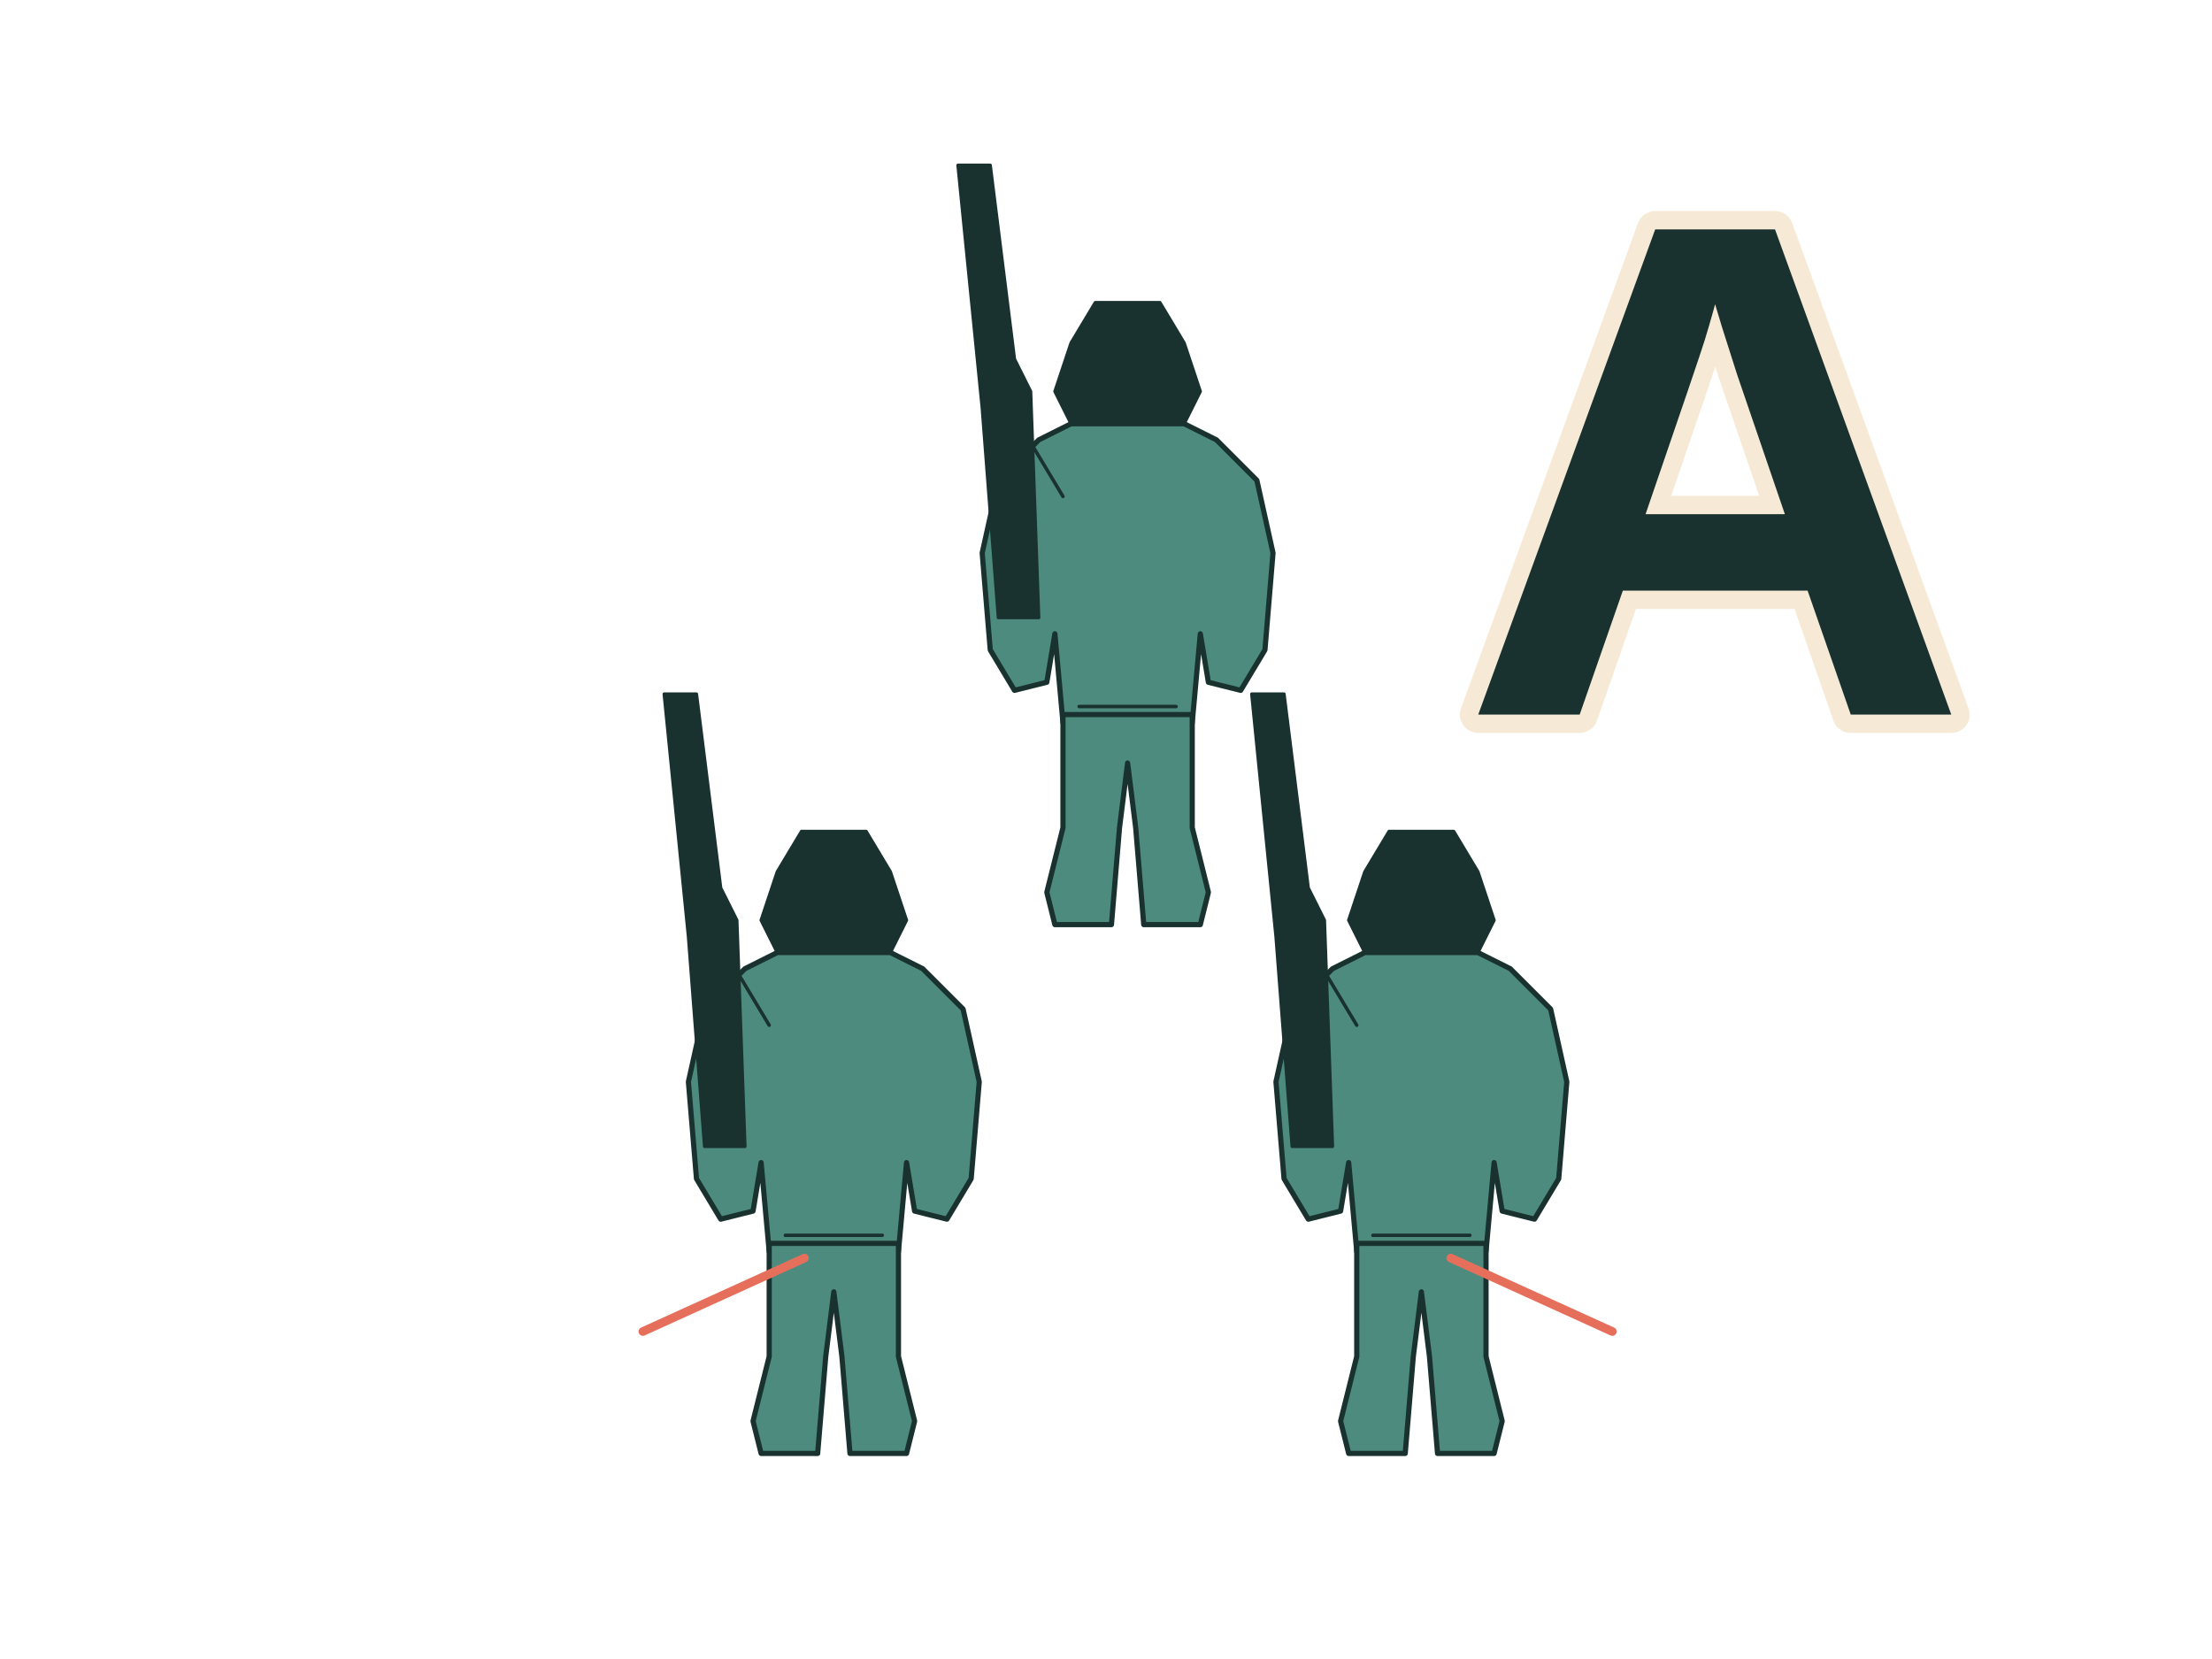
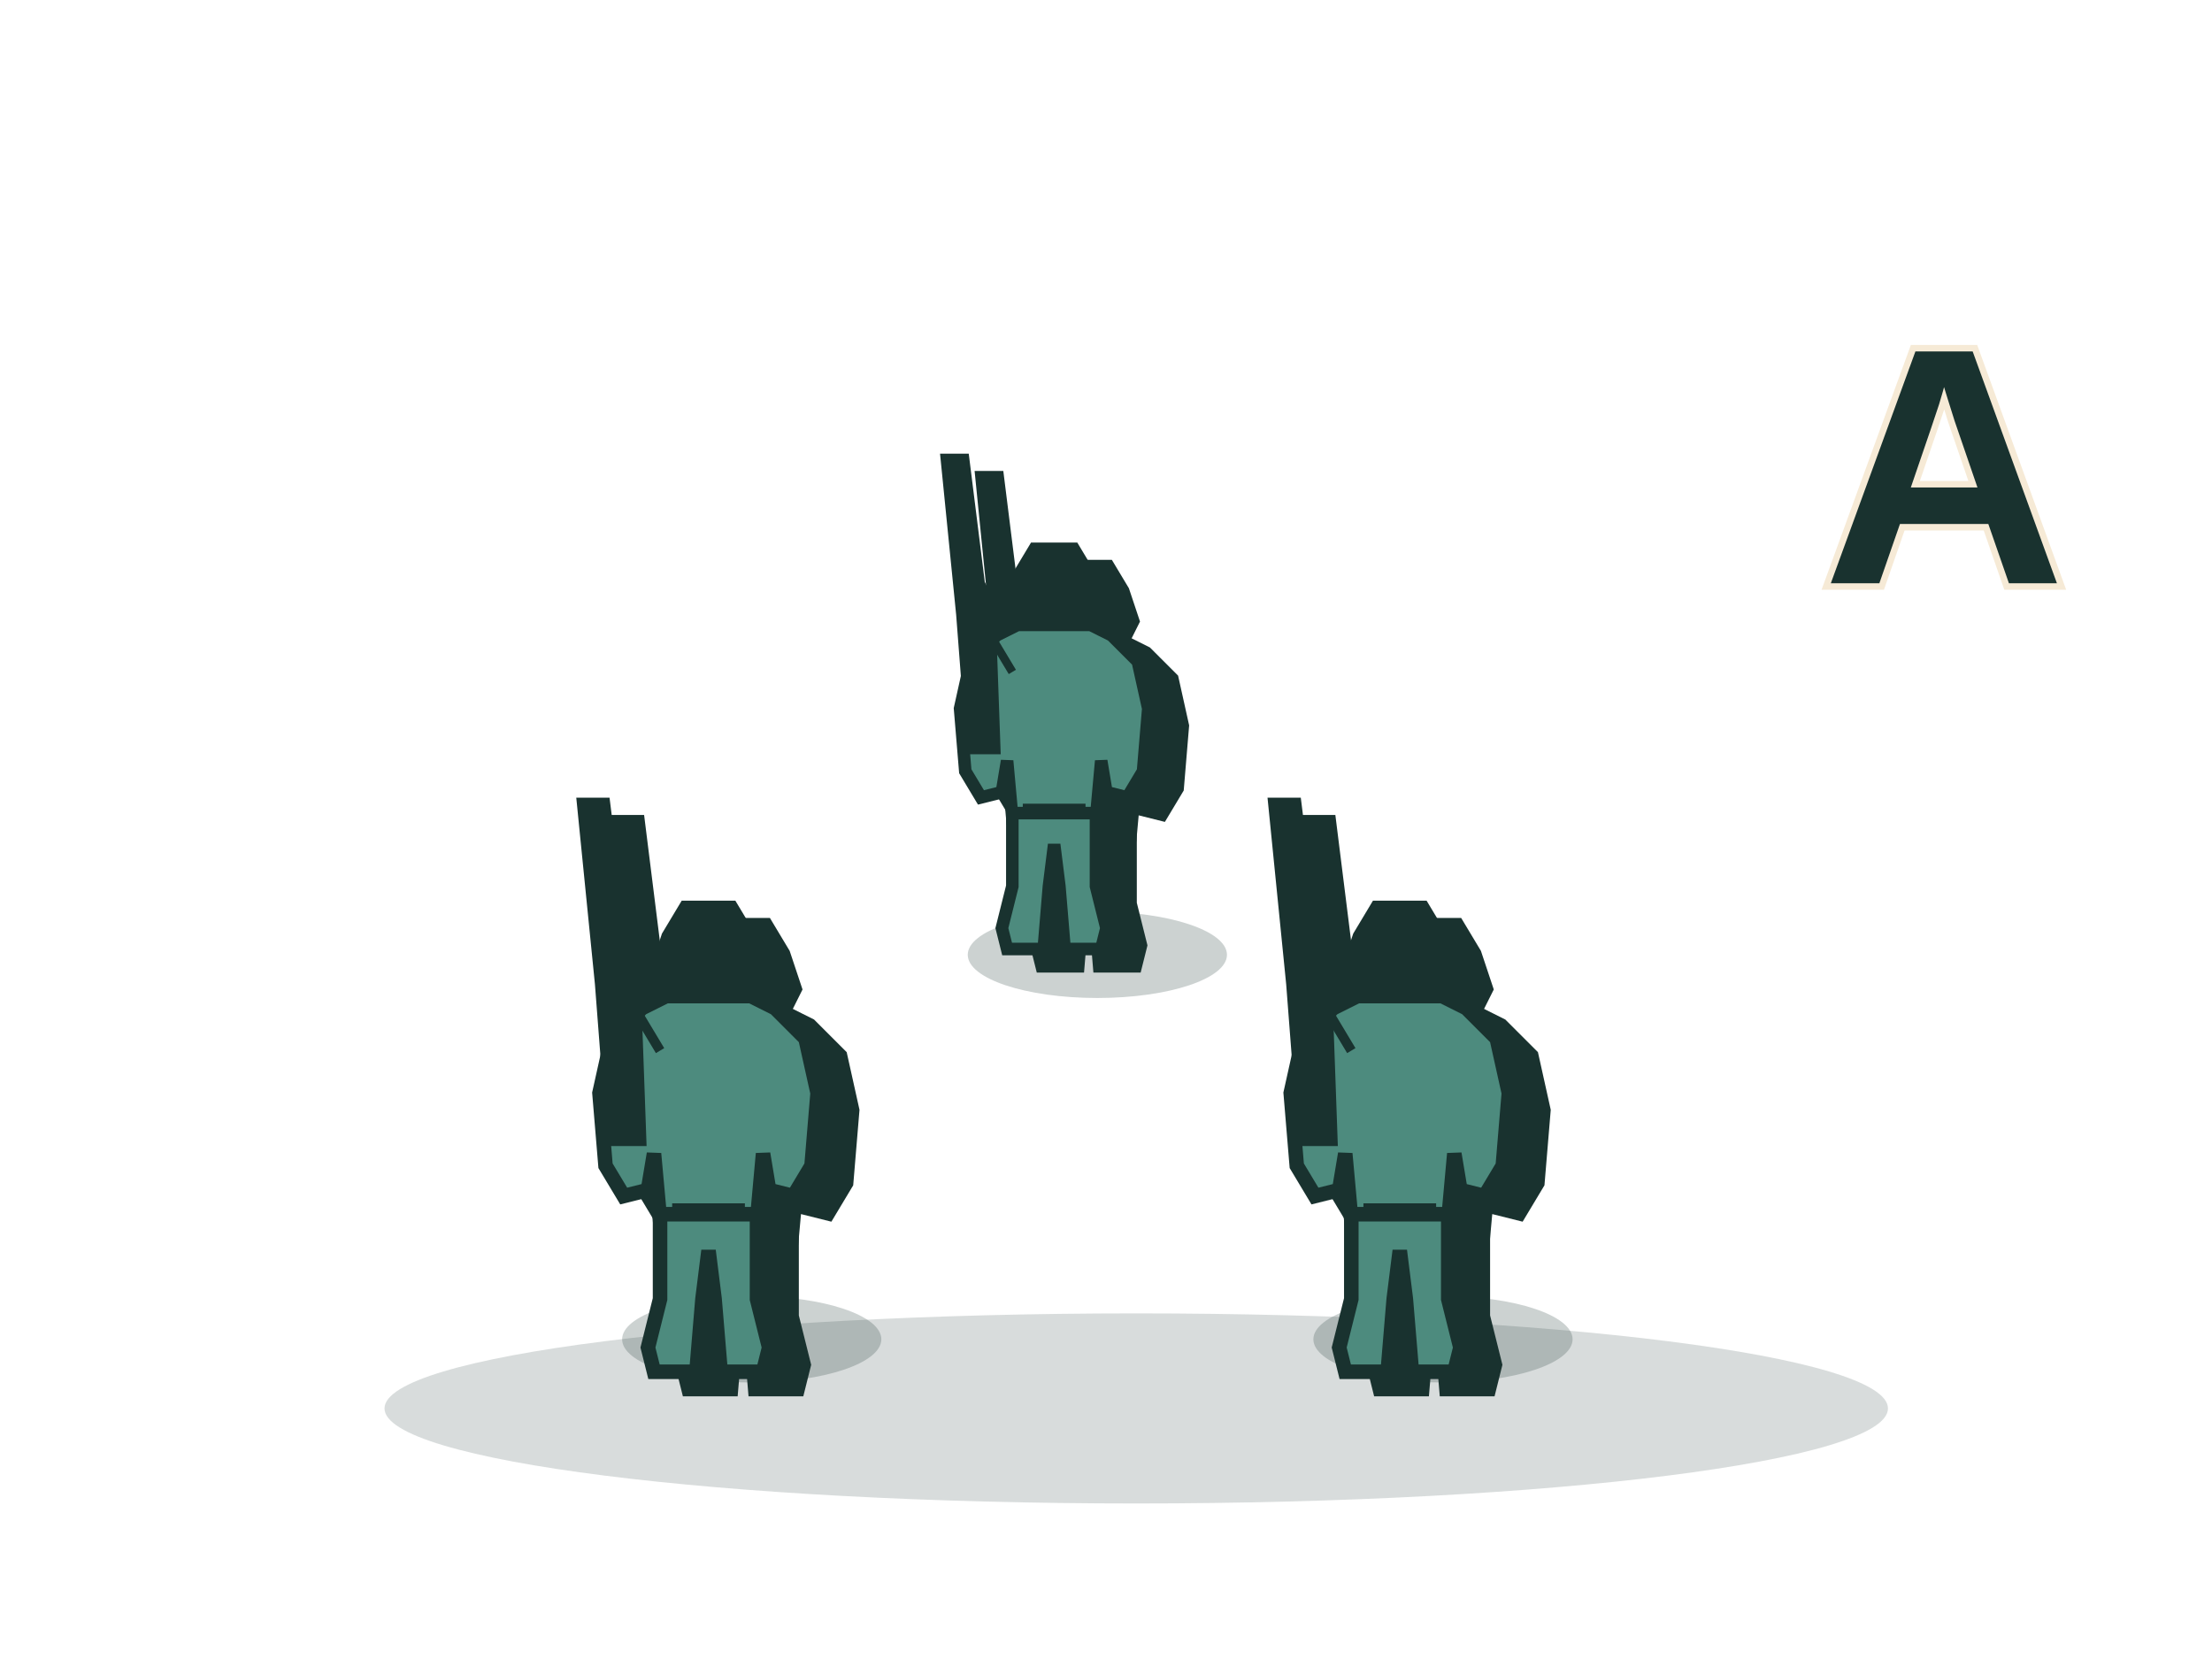
- <svg xmlns="http://www.w3.org/2000/svg" width="1024" height="768" viewBox="0 0 512 384" role="img" aria-label="AMPHIBIOUS INFANTRY — COMIC / GRAPHIC NOVEL library view">
+ <svg xmlns="http://www.w3.org/2000/svg" width="1024" height="768" viewBox="0 0 512 384" role="img" aria-label="AMPHIBIOUS INFANTRY — COMIC / GRAPHIC NOVEL three-quarter view">
  <style>
-   .paper{fill:#f6ead6} .ink{fill:#19322f} .accent-fill{fill:#e66f5c}
-   .card{fill:#f6ead6;stroke:#19322f;stroke-width:1.4} .rule{fill:none;stroke:#19322f;stroke-width:1}
-   .title,.subtitle,.label,.index,.footer{fill:#19322f;font-family:Arial,Helvetica,sans-serif}
-   .title{font-size:35px;font-weight:800;letter-spacing:2px}.subtitle{font-size:16px;letter-spacing:2px}.label{font-size:15px;font-weight:700;letter-spacing:.7px}.index{font-size:15px;font-weight:800}.footer{font-size:14px;letter-spacing:1px}
-   .unit{stroke:#19322f;stroke-width:3.3;stroke-linecap:round;stroke-linejoin:round}
-   .unit *{vector-effect:non-scaling-stroke}
-   .body{fill:#f6ead6} .shell{fill:#4d8b7e} .turret{fill:#f6ead6} .track{fill:#19322f} .port{fill:#f6ead6} .accent{fill:#e66f5c}
-   .detail{fill:none;stroke:#19322f;stroke-width:1.5}.accent-line{fill:none;stroke:#e66f5c;stroke-width:4}
-   .inf-figure{fill:#4d8b7e;stroke:#19322f;stroke-width:2.4;stroke-linejoin:round}
-   .inf-head,.inf-rifle{fill:#19322f;stroke:#19322f;stroke-width:1.5;stroke-linejoin:round}
-   .inf-detail{fill:none;stroke:#19322f;stroke-width:1.6;stroke-linecap:round}
-   .inf-marker{fill:#19322f;stroke:#f6ead6;stroke-width:2.5;paint-order:stroke fill;font-family:Arial,Helvetica,sans-serif;font-size:48px;font-weight:800;text-anchor:middle}
- </style>
-   <g transform="translate(91 26) scale(3.4)">
-     <g class="unit" aria-label="AMPHIBIOUS INFANTRY">
-       <g transform="translate(50 30) scale(0.55)">
-         <path class="inf-figure" d="M-16 -9L-11 -14L-7 -16H7L11 -14L16 -9L18 0L17 12L14 17L10 16L9 10L8 21H-8L-9 10L-10 16L-14 17L-17 12L-18 0Z" />
-         <path class="inf-figure" d="M-8 20L-8 34L-10 42L-9 46H-2L-1 34L0 26L1 34L2 46H9L10 42L8 34L8 20Z" />
-         <path class="inf-head" d="M-7 -26L-4 -31H4L7 -26L9 -20L7 -16H-7L-9 -20Z" />
-         <path class="inf-rifle" d="M-21 -48H-17L-14 -24L-12 -20L-11 8H-16L-18 -18Z" />
-         <path class="inf-detail" d="M-14 -17L-8 -7M-6 19H6" />
-       </g>
-       <g transform="translate(30 66) scale(0.55)">
-         <path class="inf-figure" d="M-16 -9L-11 -14L-7 -16H7L11 -14L16 -9L18 0L17 12L14 17L10 16L9 10L8 21H-8L-9 10L-10 16L-14 17L-17 12L-18 0Z" />
-         <path class="inf-figure" d="M-8 20L-8 34L-10 42L-9 46H-2L-1 34L0 26L1 34L2 46H9L10 42L8 34L8 20Z" />
-         <path class="inf-head" d="M-7 -26L-4 -31H4L7 -26L9 -20L7 -16H-7L-9 -20Z" />
-         <path class="inf-rifle" d="M-21 -48H-17L-14 -24L-12 -20L-11 8H-16L-18 -18Z" />
-         <path class="inf-detail" d="M-14 -17L-8 -7M-6 19H6" />
-       </g>
-       <g transform="translate(70 66) scale(0.55)">
-         <path class="inf-figure" d="M-16 -9L-11 -14L-7 -16H7L11 -14L16 -9L18 0L17 12L14 17L10 16L9 10L8 21H-8L-9 10L-10 16L-14 17L-17 12L-18 0Z" />
-         <path class="inf-figure" d="M-8 20L-8 34L-10 42L-9 46H-2L-1 34L0 26L1 34L2 46H9L10 42L8 34L8 20Z" />
-         <path class="inf-head" d="M-7 -26L-4 -31H4L7 -26L9 -20L7 -16H-7L-9 -20Z" />
-         <path class="inf-rifle" d="M-21 -48H-17L-14 -24L-12 -20L-11 8H-16L-18 -18Z" />
-         <path class="inf-detail" d="M-14 -17L-8 -7M-6 19H6" />
-       </g>
-       <text class="inf-marker" x="90" y="41">A</text>
-       <path class="accent-line" d="M17 83L28 78M72 78L83 83" />
+   .ground-shadow{fill:#19322f;opacity:.17}.person-shadow{fill:#19322f;opacity:.22}
+   .right-face{fill:#4d8b7e;stroke:#19322f;stroke-width:3}.rear-face{fill:#19322f;stroke:#19322f;stroke-width:3}
+   .track-side,.track-rear{fill:#19322f;stroke:#19322f;stroke-width:2}.track-line{fill:none;stroke:#f6ead6;stroke-width:1.5;opacity:.65}
+   .upper-top{fill:#f6ead6;stroke:#19322f;stroke-width:3}.upper-side{fill:#4d8b7e;stroke:#19322f;stroke-width:3}
+   .hover-glow,.thruster{fill:none;stroke:#e66f5c;stroke-width:4;stroke-linecap:round}
+   .projected-top{stroke:#19322f;stroke-width:2.4;stroke-linejoin:round}.projected-top *{vector-effect:non-scaling-stroke}
+   .body{fill:#f6ead6}.shell{fill:#4d8b7e}.turret{fill:#f6ead6}.track{fill:#19322f}.port{fill:#f6ead6}.accent{fill:#e66f5c}
+   .detail{fill:none;stroke:#19322f;stroke-width:1.6}.accent-line{fill:none;stroke:#e66f5c;stroke-width:3}
+   .inf-figure{fill:#4d8b7e;stroke:#19322f;stroke-width:2.4}.inf-head,.inf-rifle{fill:#19322f;stroke:#19322f;stroke-width:1.5}
+   .inf-detail{fill:none;stroke:#19322f;stroke-width:1.6}.person-depth .inf-figure{fill:#19322f}.person-depth .inf-head,.person-depth .inf-rifle{fill:#19322f}
+   .library-marker{fill:#19322f;stroke:#f6ead6;stroke-width:3;paint-order:stroke fill;font:800 78px Arial,Helvetica,sans-serif;text-anchor:middle}
+   </style>
+   <ellipse class="ground-shadow" cx="263" cy="326" rx="174" ry="22" />
+   <ellipse class="person-shadow" cx="254" cy="221" rx="30" ry="10" />
+   <g class="person-depth" transform="translate(252 168) scale(2.2)">
+     <g transform="translate(0 0) scale(0.55)">
+       <path class="inf-figure" d="M-16 -9L-11 -14L-7 -16H7L11 -14L16 -9L18 0L17 12L14 17L10 16L9 10L8 21H-8L-9 10L-10 16L-14 17L-17 12L-18 0Z" />
+       <path class="inf-figure" d="M-8 20L-8 34L-10 42L-9 46H-2L-1 34L0 26L1 34L2 46H9L10 42L8 34L8 20Z" />
+       <path class="inf-head" d="M-7 -26L-4 -31H4L7 -26L9 -20L7 -16H-7L-9 -20Z" />
+       <path class="inf-rifle" d="M-21 -48H-17L-14 -24L-12 -20L-11 8H-16L-18 -18Z" />
+       <path class="inf-detail" d="M-14 -17L-8 -7M-6 19H6" />
    </g>
  </g>
+   <g class="person-front" transform="translate(244 164) scale(2.2)">
+     <g transform="translate(0 0) scale(0.55)">
+       <path class="inf-figure" d="M-16 -9L-11 -14L-7 -16H7L11 -14L16 -9L18 0L17 12L14 17L10 16L9 10L8 21H-8L-9 10L-10 16L-14 17L-17 12L-18 0Z" />
+       <path class="inf-figure" d="M-8 20L-8 34L-10 42L-9 46H-2L-1 34L0 26L1 34L2 46H9L10 42L8 34L8 20Z" />
+       <path class="inf-head" d="M-7 -26L-4 -31H4L7 -26L9 -20L7 -16H-7L-9 -20Z" />
+       <path class="inf-rifle" d="M-21 -48H-17L-14 -24L-12 -20L-11 8H-16L-18 -18Z" />
+       <path class="inf-detail" d="M-14 -17L-8 -7M-6 19H6" />
+     </g>
+   </g>
+   <ellipse class="person-shadow" cx="174" cy="310" rx="30" ry="10" />
+   <g class="person-depth" transform="translate(172 257) scale(2.55)">
+     <g transform="translate(0 0) scale(0.55)">
+       <path class="inf-figure" d="M-16 -9L-11 -14L-7 -16H7L11 -14L16 -9L18 0L17 12L14 17L10 16L9 10L8 21H-8L-9 10L-10 16L-14 17L-17 12L-18 0Z" />
+       <path class="inf-figure" d="M-8 20L-8 34L-10 42L-9 46H-2L-1 34L0 26L1 34L2 46H9L10 42L8 34L8 20Z" />
+       <path class="inf-head" d="M-7 -26L-4 -31H4L7 -26L9 -20L7 -16H-7L-9 -20Z" />
+       <path class="inf-rifle" d="M-21 -48H-17L-14 -24L-12 -20L-11 8H-16L-18 -18Z" />
+       <path class="inf-detail" d="M-14 -17L-8 -7M-6 19H6" />
+     </g>
+   </g>
+   <g class="person-front" transform="translate(164 253) scale(2.55)">
+     <g transform="translate(0 0) scale(0.55)">
+       <path class="inf-figure" d="M-16 -9L-11 -14L-7 -16H7L11 -14L16 -9L18 0L17 12L14 17L10 16L9 10L8 21H-8L-9 10L-10 16L-14 17L-17 12L-18 0Z" />
+       <path class="inf-figure" d="M-8 20L-8 34L-10 42L-9 46H-2L-1 34L0 26L1 34L2 46H9L10 42L8 34L8 20Z" />
+       <path class="inf-head" d="M-7 -26L-4 -31H4L7 -26L9 -20L7 -16H-7L-9 -20Z" />
+       <path class="inf-rifle" d="M-21 -48H-17L-14 -24L-12 -20L-11 8H-16L-18 -18Z" />
+       <path class="inf-detail" d="M-14 -17L-8 -7M-6 19H6" />
+     </g>
+   </g>
+   <ellipse class="person-shadow" cx="334" cy="310" rx="30" ry="10" />
+   <g class="person-depth" transform="translate(332 257) scale(2.55)">
+     <g transform="translate(0 0) scale(0.55)">
+       <path class="inf-figure" d="M-16 -9L-11 -14L-7 -16H7L11 -14L16 -9L18 0L17 12L14 17L10 16L9 10L8 21H-8L-9 10L-10 16L-14 17L-17 12L-18 0Z" />
+       <path class="inf-figure" d="M-8 20L-8 34L-10 42L-9 46H-2L-1 34L0 26L1 34L2 46H9L10 42L8 34L8 20Z" />
+       <path class="inf-head" d="M-7 -26L-4 -31H4L7 -26L9 -20L7 -16H-7L-9 -20Z" />
+       <path class="inf-rifle" d="M-21 -48H-17L-14 -24L-12 -20L-11 8H-16L-18 -18Z" />
+       <path class="inf-detail" d="M-14 -17L-8 -7M-6 19H6" />
+     </g>
+   </g>
+   <g class="person-front" transform="translate(324 253) scale(2.55)">
+     <g transform="translate(0 0) scale(0.55)">
+       <path class="inf-figure" d="M-16 -9L-11 -14L-7 -16H7L11 -14L16 -9L18 0L17 12L14 17L10 16L9 10L8 21H-8L-9 10L-10 16L-14 17L-17 12L-18 0Z" />
+       <path class="inf-figure" d="M-8 20L-8 34L-10 42L-9 46H-2L-1 34L0 26L1 34L2 46H9L10 42L8 34L8 20Z" />
+       <path class="inf-head" d="M-7 -26L-4 -31H4L7 -26L9 -20L7 -16H-7L-9 -20Z" />
+       <path class="inf-rifle" d="M-21 -48H-17L-14 -24L-12 -20L-11 8H-16L-18 -18Z" />
+       <path class="inf-detail" d="M-14 -17L-8 -7M-6 19H6" />
+     </g>
+   </g>
+   <text class="library-marker" x="450" y="135">A</text>
</svg>
